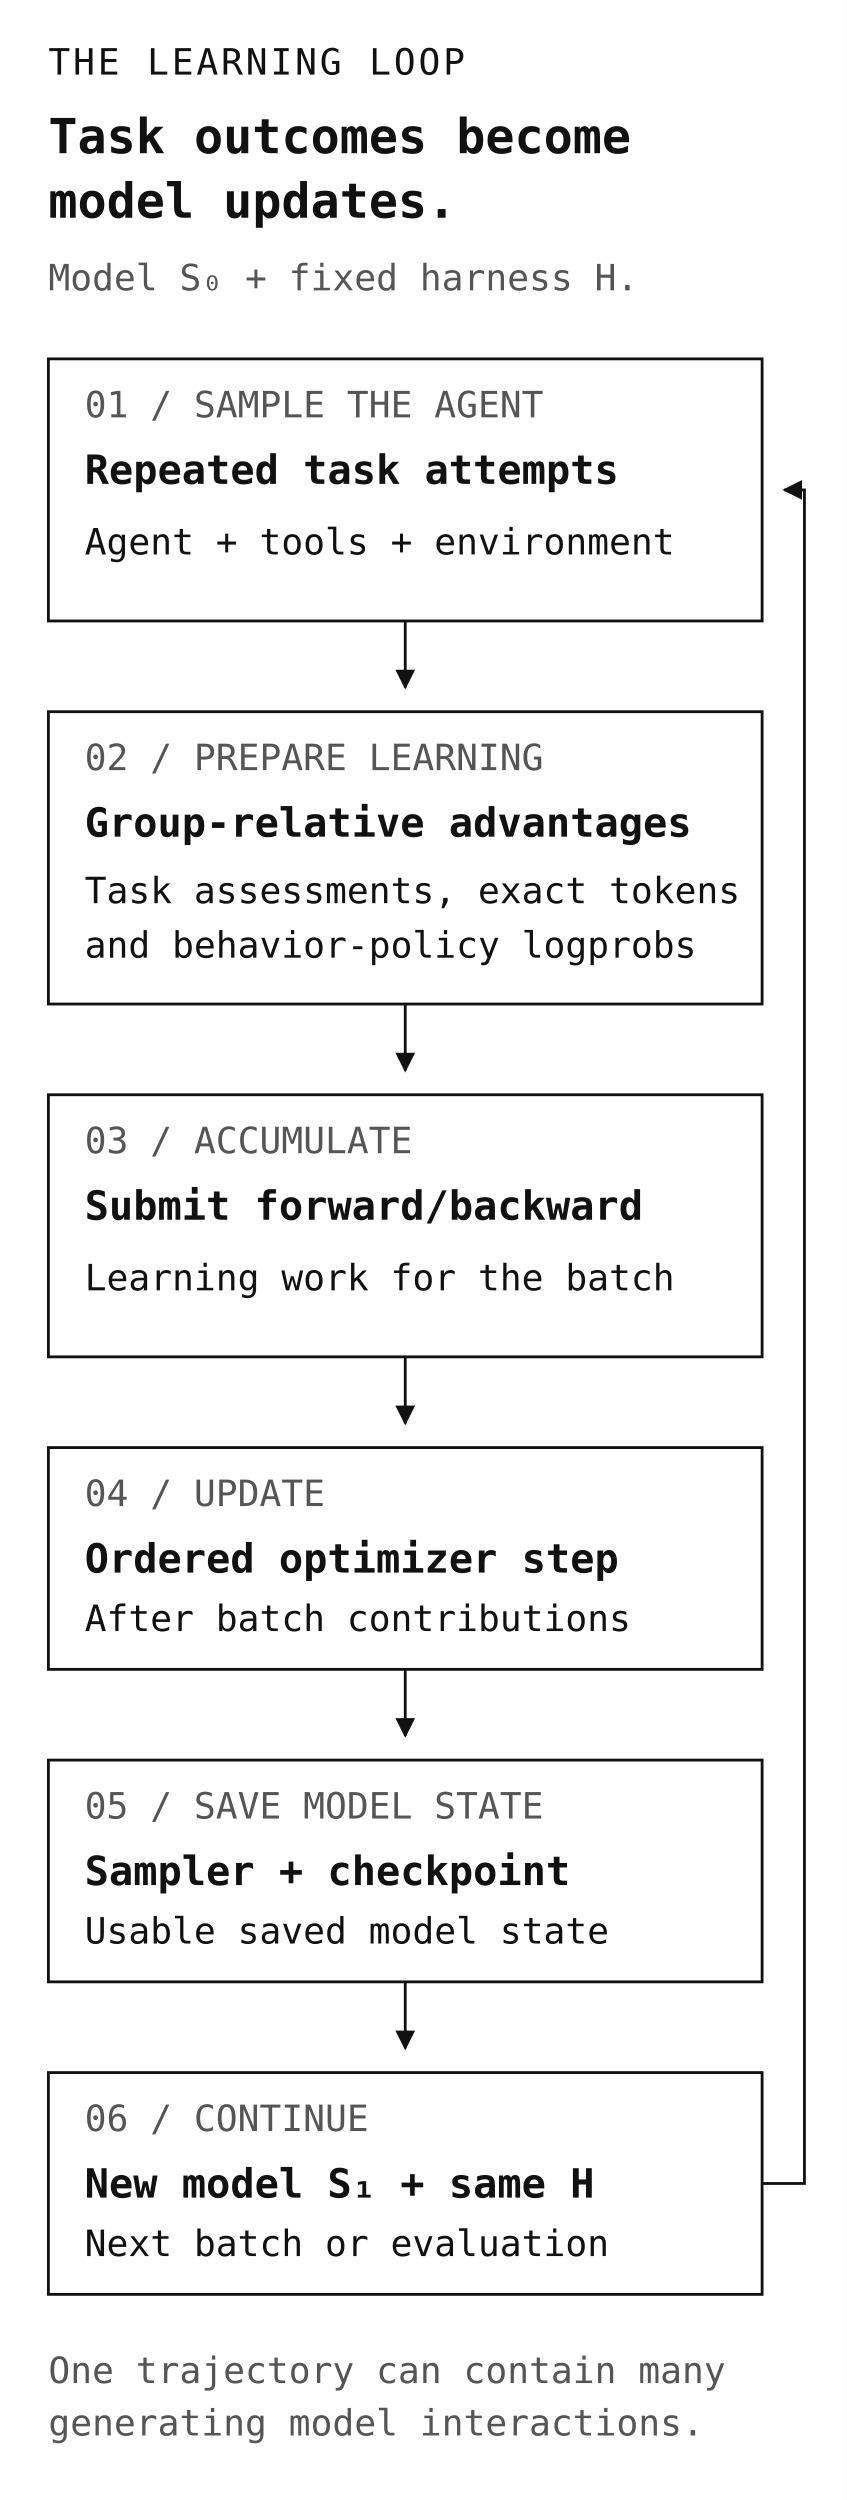
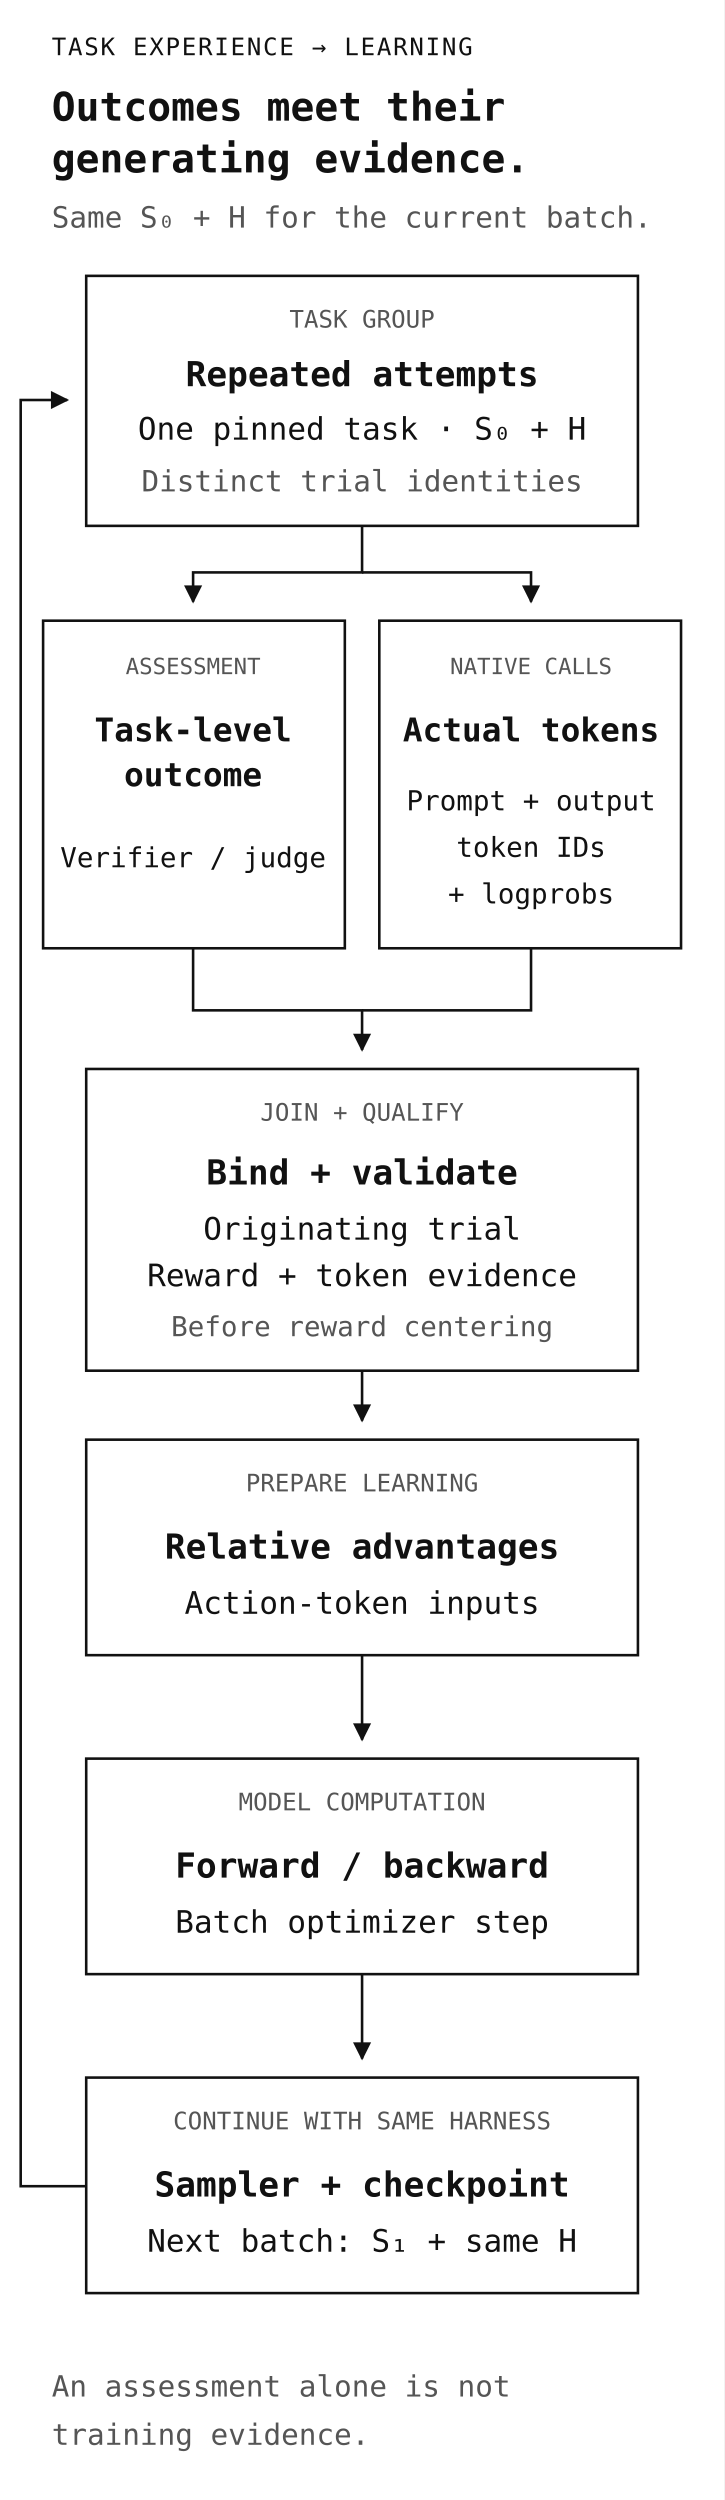
- <svg xmlns="http://www.w3.org/2000/svg" width="420" height="1240" viewBox="0 0 420 1240" role="img" aria-labelledby="title desc">
+ <svg xmlns="http://www.w3.org/2000/svg" width="420" height="1450" viewBox="0 0 420 1450" role="img" aria-labelledby="title desc">
  <defs>
-     <marker id="arrow" viewBox="0 0 10 10" refX="9" refY="5" markerWidth="7" markerHeight="7" orient="auto">
+     <marker id="arrow" viewBox="0 0 10 10" refX="9" refY="5" markerWidth="7" markerHeight="7" orient="auto-start-reverse">
      <path d="M0 0L10 5L0 10z" fill="#111" />
    </marker>
  </defs>
-   <rect width="420" height="1240" fill="#fff" />
+   <rect width="420" height="1450" fill="#fff" />
  <g font-family="ui-monospace, SFMono-Regular, Menlo, Consolas, monospace" fill="#111">
-     <text x="24" y="37" font-size="18" letter-spacing="1.4">THE LEARNING LOOP</text>
-     <text x="24" y="76" font-size="24" font-weight="700">Task outcomes become</text>
-     <text x="24" y="108" font-size="24" font-weight="700">model updates.</text>
-     <text x="24" y="144" font-size="18" fill="#555">Model S₀ + fixed harness H.</text>
-     <g fill="none" stroke="#111" stroke-width="1.4">
-       <rect x="24" y="178" width="354" height="130" />
-       <rect x="24" y="353" width="354" height="145" />
-       <rect x="24" y="543" width="354" height="130" />
-       <rect x="24" y="718" width="354" height="110" />
-       <rect x="24" y="873" width="354" height="110" />
-       <rect x="24" y="1028" width="354" height="110" />
-       <path d="M201 308V341" marker-end="url(#arrow)" />
-       <path d="M201 498V531" marker-end="url(#arrow)" />
-       <path d="M201 673V706" marker-end="url(#arrow)" />
-       <path d="M201 828V861" marker-end="url(#arrow)" />
-       <path d="M201 983V1016" marker-end="url(#arrow)" />
-       <path d="M378 1083H399V243H389" marker-end="url(#arrow)" />
+     <text x="30" y="32" font-size="14" letter-spacing="1">TASK EXPERIENCE → LEARNING</text>
+     <text x="30" y="70" font-size="23" font-weight="700">Outcomes meet their</text>
+     <text x="30" y="100" font-size="23" font-weight="700">generating evidence.</text>
+     <text x="30" y="132" font-size="17" fill="#555">Same S₀ + H for the current batch.</text>
+     <g fill="none" stroke="#111" stroke-width="1.5">
+       <rect x="50" y="160" width="320" height="145" />
+       <path d="M210 305V332H112V349" marker-end="url(#arrow)" />
+       <path d="M210 332H308V349" marker-end="url(#arrow)" />
+       <rect x="25" y="360" width="175" height="190" />
+       <rect x="220" y="360" width="175" height="190" />
+       <path d="M112 550V586H210V609" marker-end="url(#arrow)" />
+       <path d="M308 550V586H210" />
+       <rect x="50" y="620" width="320" height="175" />
+       <path d="M210 795V824" marker-end="url(#arrow)" />
+       <rect x="50" y="835" width="320" height="125" />
+       <path d="M210 960V1009" marker-end="url(#arrow)" />
+       <rect x="50" y="1020" width="320" height="125" />
+       <path d="M210 1145V1194" marker-end="url(#arrow)" />
+       <rect x="50" y="1205" width="320" height="125" />
+       <path d="M50 1268H12V232H39" marker-end="url(#arrow)" />
    </g>
-     <text x="42" y="207" font-size="18" fill="#555">01 / SAMPLE THE AGENT</text>
-     <text x="42" y="240" font-size="20" font-weight="700">Repeated task attempts</text>
-     <text x="42" y="275" font-size="18">Agent + tools + environment</text>
-     <text x="42" y="382" font-size="18" fill="#555">02 / PREPARE LEARNING</text>
-     <text x="42" y="415" font-size="20" font-weight="700">Group-relative advantages</text>
-     <text x="42" y="448" font-size="18">Task assessments, exact tokens</text>
-     <text x="42" y="475" font-size="18">and behavior-policy logprobs</text>
-     <text x="42" y="572" font-size="18" fill="#555">03 / ACCUMULATE</text>
-     <text x="42" y="605" font-size="20" font-weight="700">Submit forward/backward</text>
-     <text x="42" y="640" font-size="18">Learning work for the batch</text>
-     <text x="42" y="747" font-size="18" fill="#555">04 / UPDATE</text>
-     <text x="42" y="780" font-size="20" font-weight="700">Ordered optimizer step</text>
-     <text x="42" y="809" font-size="18">After batch contributions</text>
-     <text x="42" y="902" font-size="18" fill="#555">05 / SAVE MODEL STATE</text>
-     <text x="42" y="935" font-size="20" font-weight="700">Sampler + checkpoint</text>
-     <text x="42" y="964" font-size="18">Usable saved model state</text>
-     <text x="42" y="1057" font-size="18" fill="#555">06 / CONTINUE</text>
-     <text x="42" y="1090" font-size="20" font-weight="700">New model S₁ + same H</text>
-     <text x="42" y="1119" font-size="18">Next batch or evaluation</text>
-     <text x="24" y="1182" font-size="18" fill="#555">One trajectory can contain many</text>
-     <text x="24" y="1208" font-size="18" fill="#555">generating model interactions.</text>
+     <g text-anchor="middle">
+       <text x="210" y="190" font-size="14" fill="#555">TASK GROUP</text>
+       <text x="210" y="224" font-size="20" font-weight="700">Repeated attempts</text>
+       <text x="210" y="255" font-size="18">One pinned task · S₀ + H</text>
+       <text x="210" y="285" font-size="17" fill="#555">Distinct trial identities</text>
+       <text x="112" y="391" font-size="13" fill="#555">ASSESSMENT</text>
+       <text x="112" y="430" font-size="19" font-weight="700">Task-level</text>
+       <text x="112" y="456" font-size="19" font-weight="700">outcome</text>
+       <text x="112" y="503" font-size="16">Verifier / judge</text>
+       <text x="308" y="391" font-size="13" fill="#555">NATIVE CALLS</text>
+       <text x="308" y="430" font-size="19" font-weight="700">Actual tokens</text>
+       <text x="308" y="470" font-size="16">Prompt + output</text>
+       <text x="308" y="497" font-size="16">token IDs</text>
+       <text x="308" y="524" font-size="16">+ logprobs</text>
+       <text x="210" y="650" font-size="14" fill="#555">JOIN + QUALIFY</text>
+       <text x="210" y="687" font-size="20" font-weight="700">Bind + validate</text>
+       <text x="210" y="719" font-size="18">Originating trial</text>
+       <text x="210" y="746" font-size="18">Reward + token evidence</text>
+       <text x="210" y="775" font-size="16" fill="#555">Before reward centering</text>
+       <text x="210" y="865" font-size="14" fill="#555">PREPARE LEARNING</text>
+       <text x="210" y="904" font-size="20" font-weight="700">Relative advantages</text>
+       <text x="210" y="936" font-size="18">Action-token inputs</text>
+       <text x="210" y="1050" font-size="14" fill="#555">MODEL COMPUTATION</text>
+       <text x="210" y="1089" font-size="20" font-weight="700">Forward / backward</text>
+       <text x="210" y="1121" font-size="18">Batch optimizer step</text>
+       <text x="210" y="1235" font-size="14" fill="#555">CONTINUE WITH SAME HARNESS</text>
+       <text x="210" y="1274" font-size="20" font-weight="700">Sampler + checkpoint</text>
+       <text x="210" y="1306" font-size="18">Next batch: S₁ + same H</text>
+     </g>
+     <text x="30" y="1390" font-size="17" fill="#555">An assessment alone is not</text>
+     <text x="30" y="1418" font-size="17" fill="#555">training evidence.</text>
  </g>
</svg>
